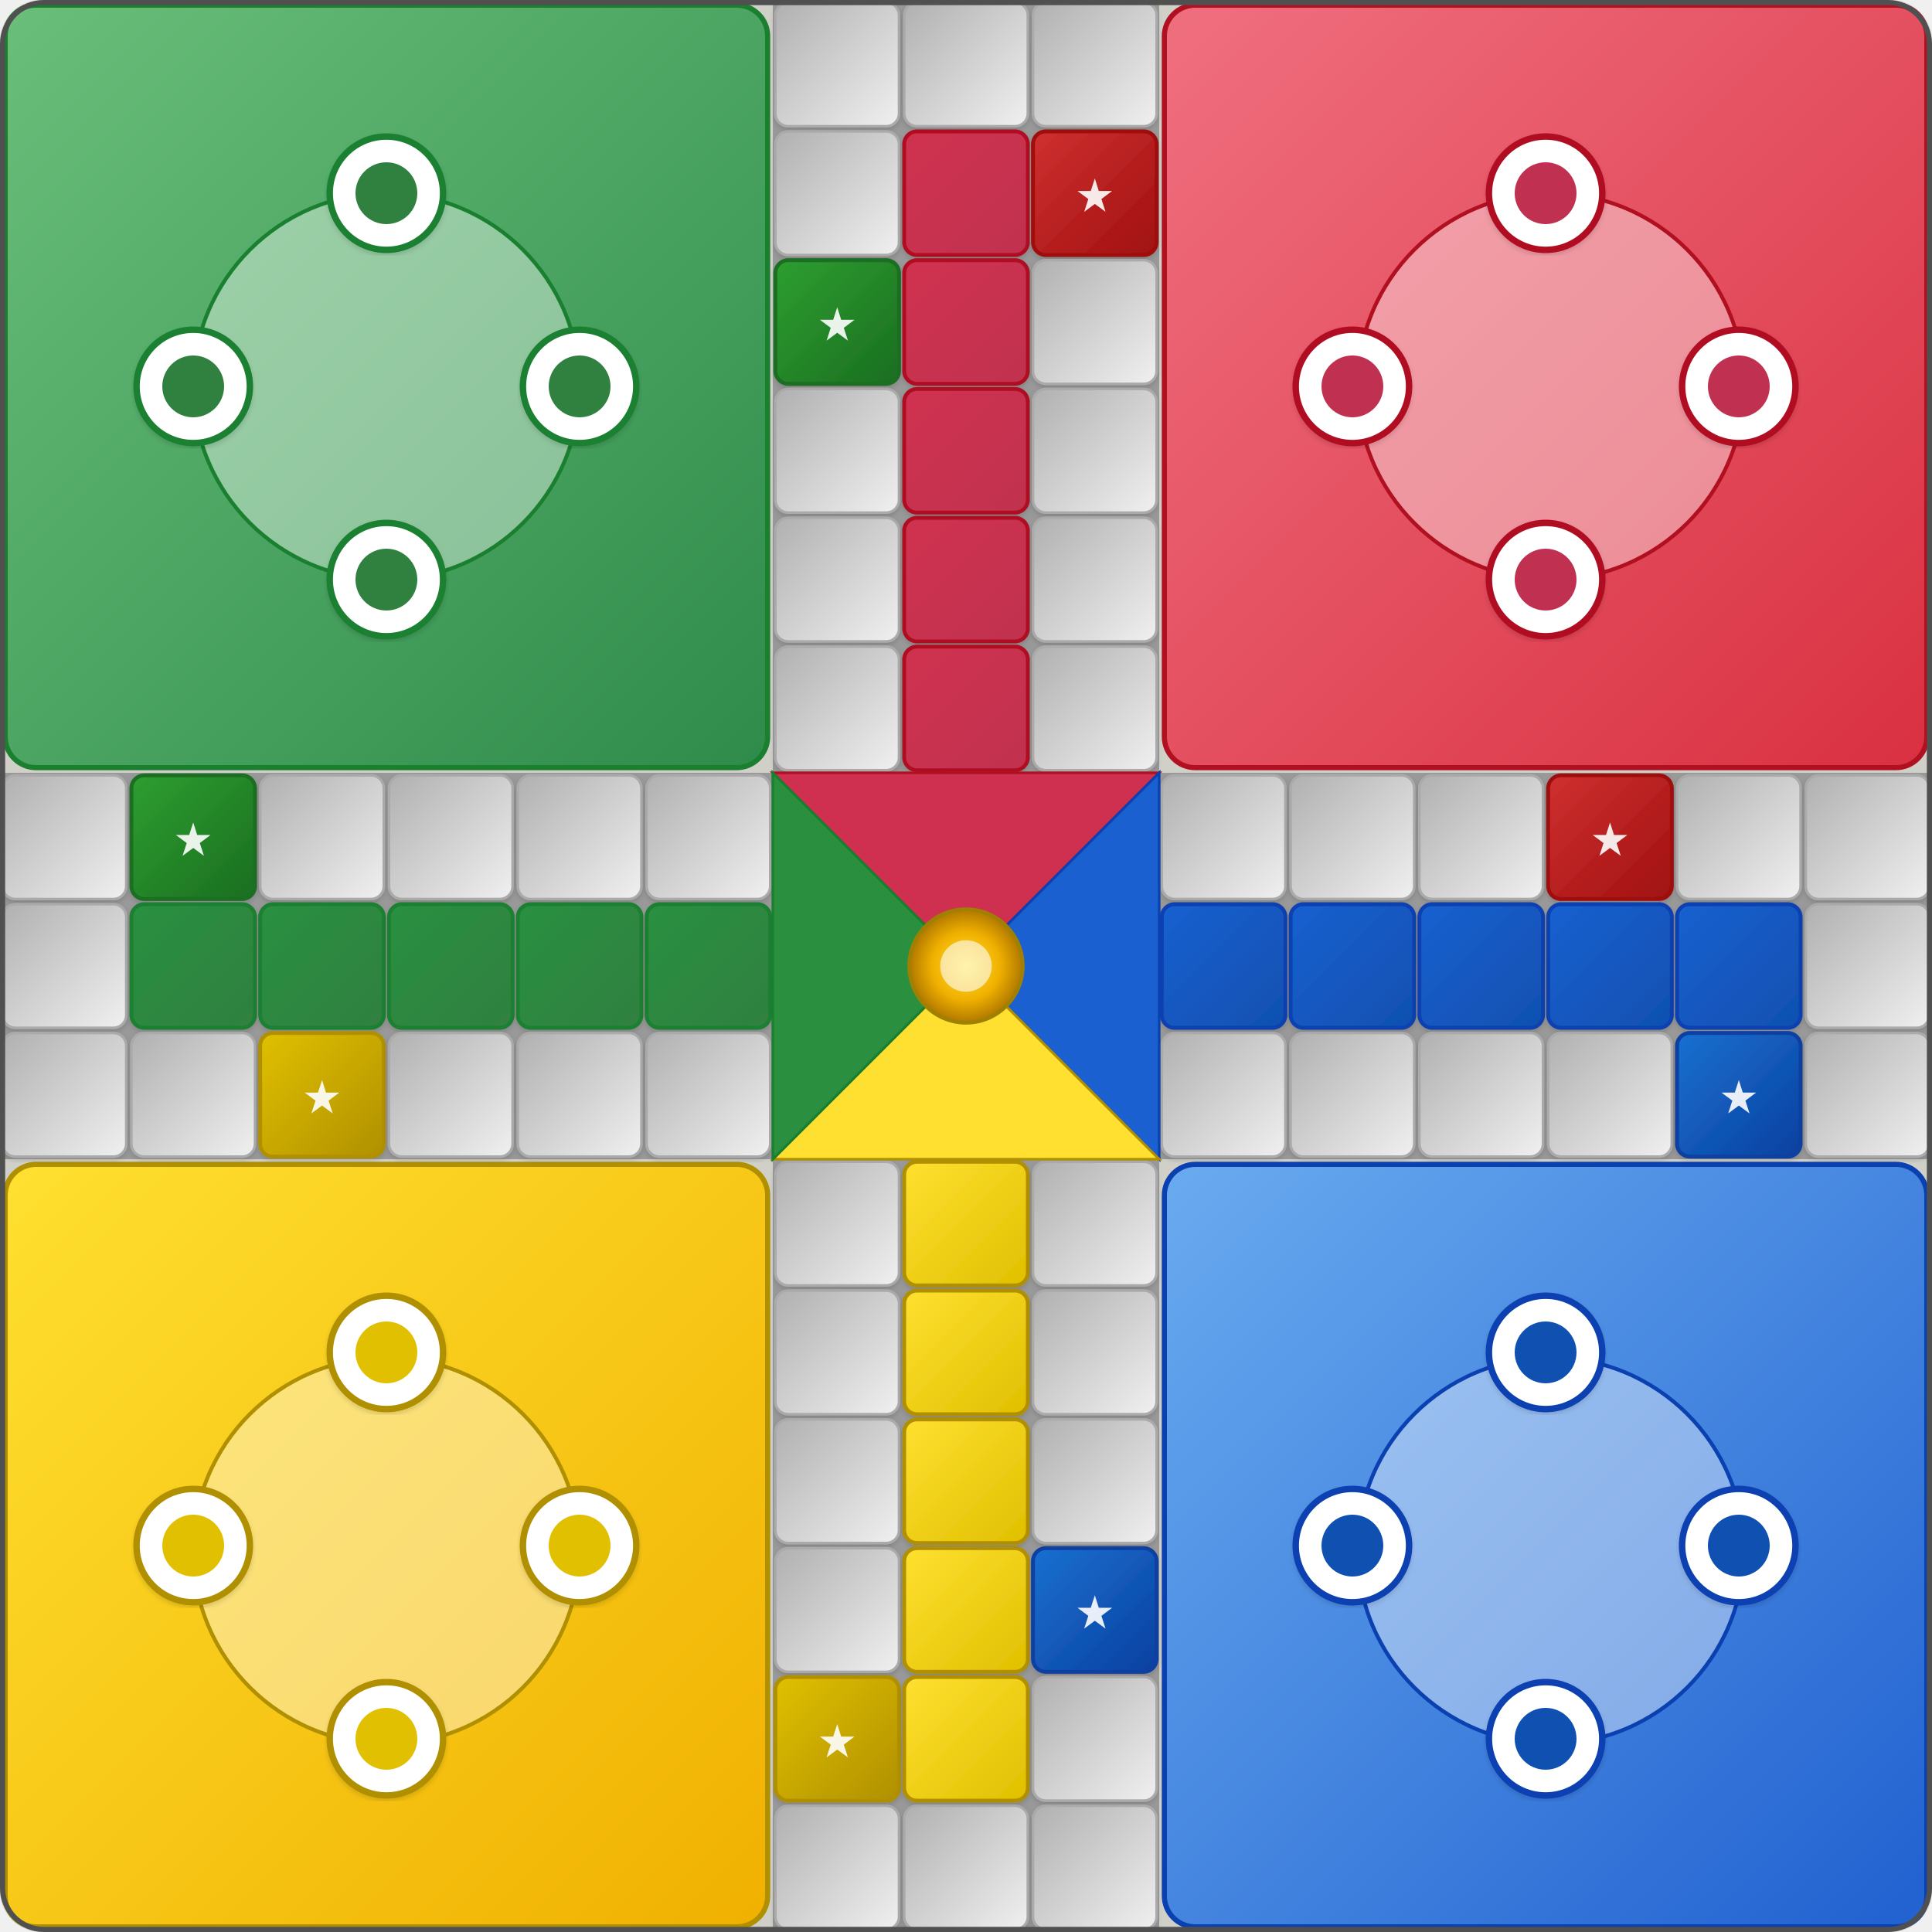
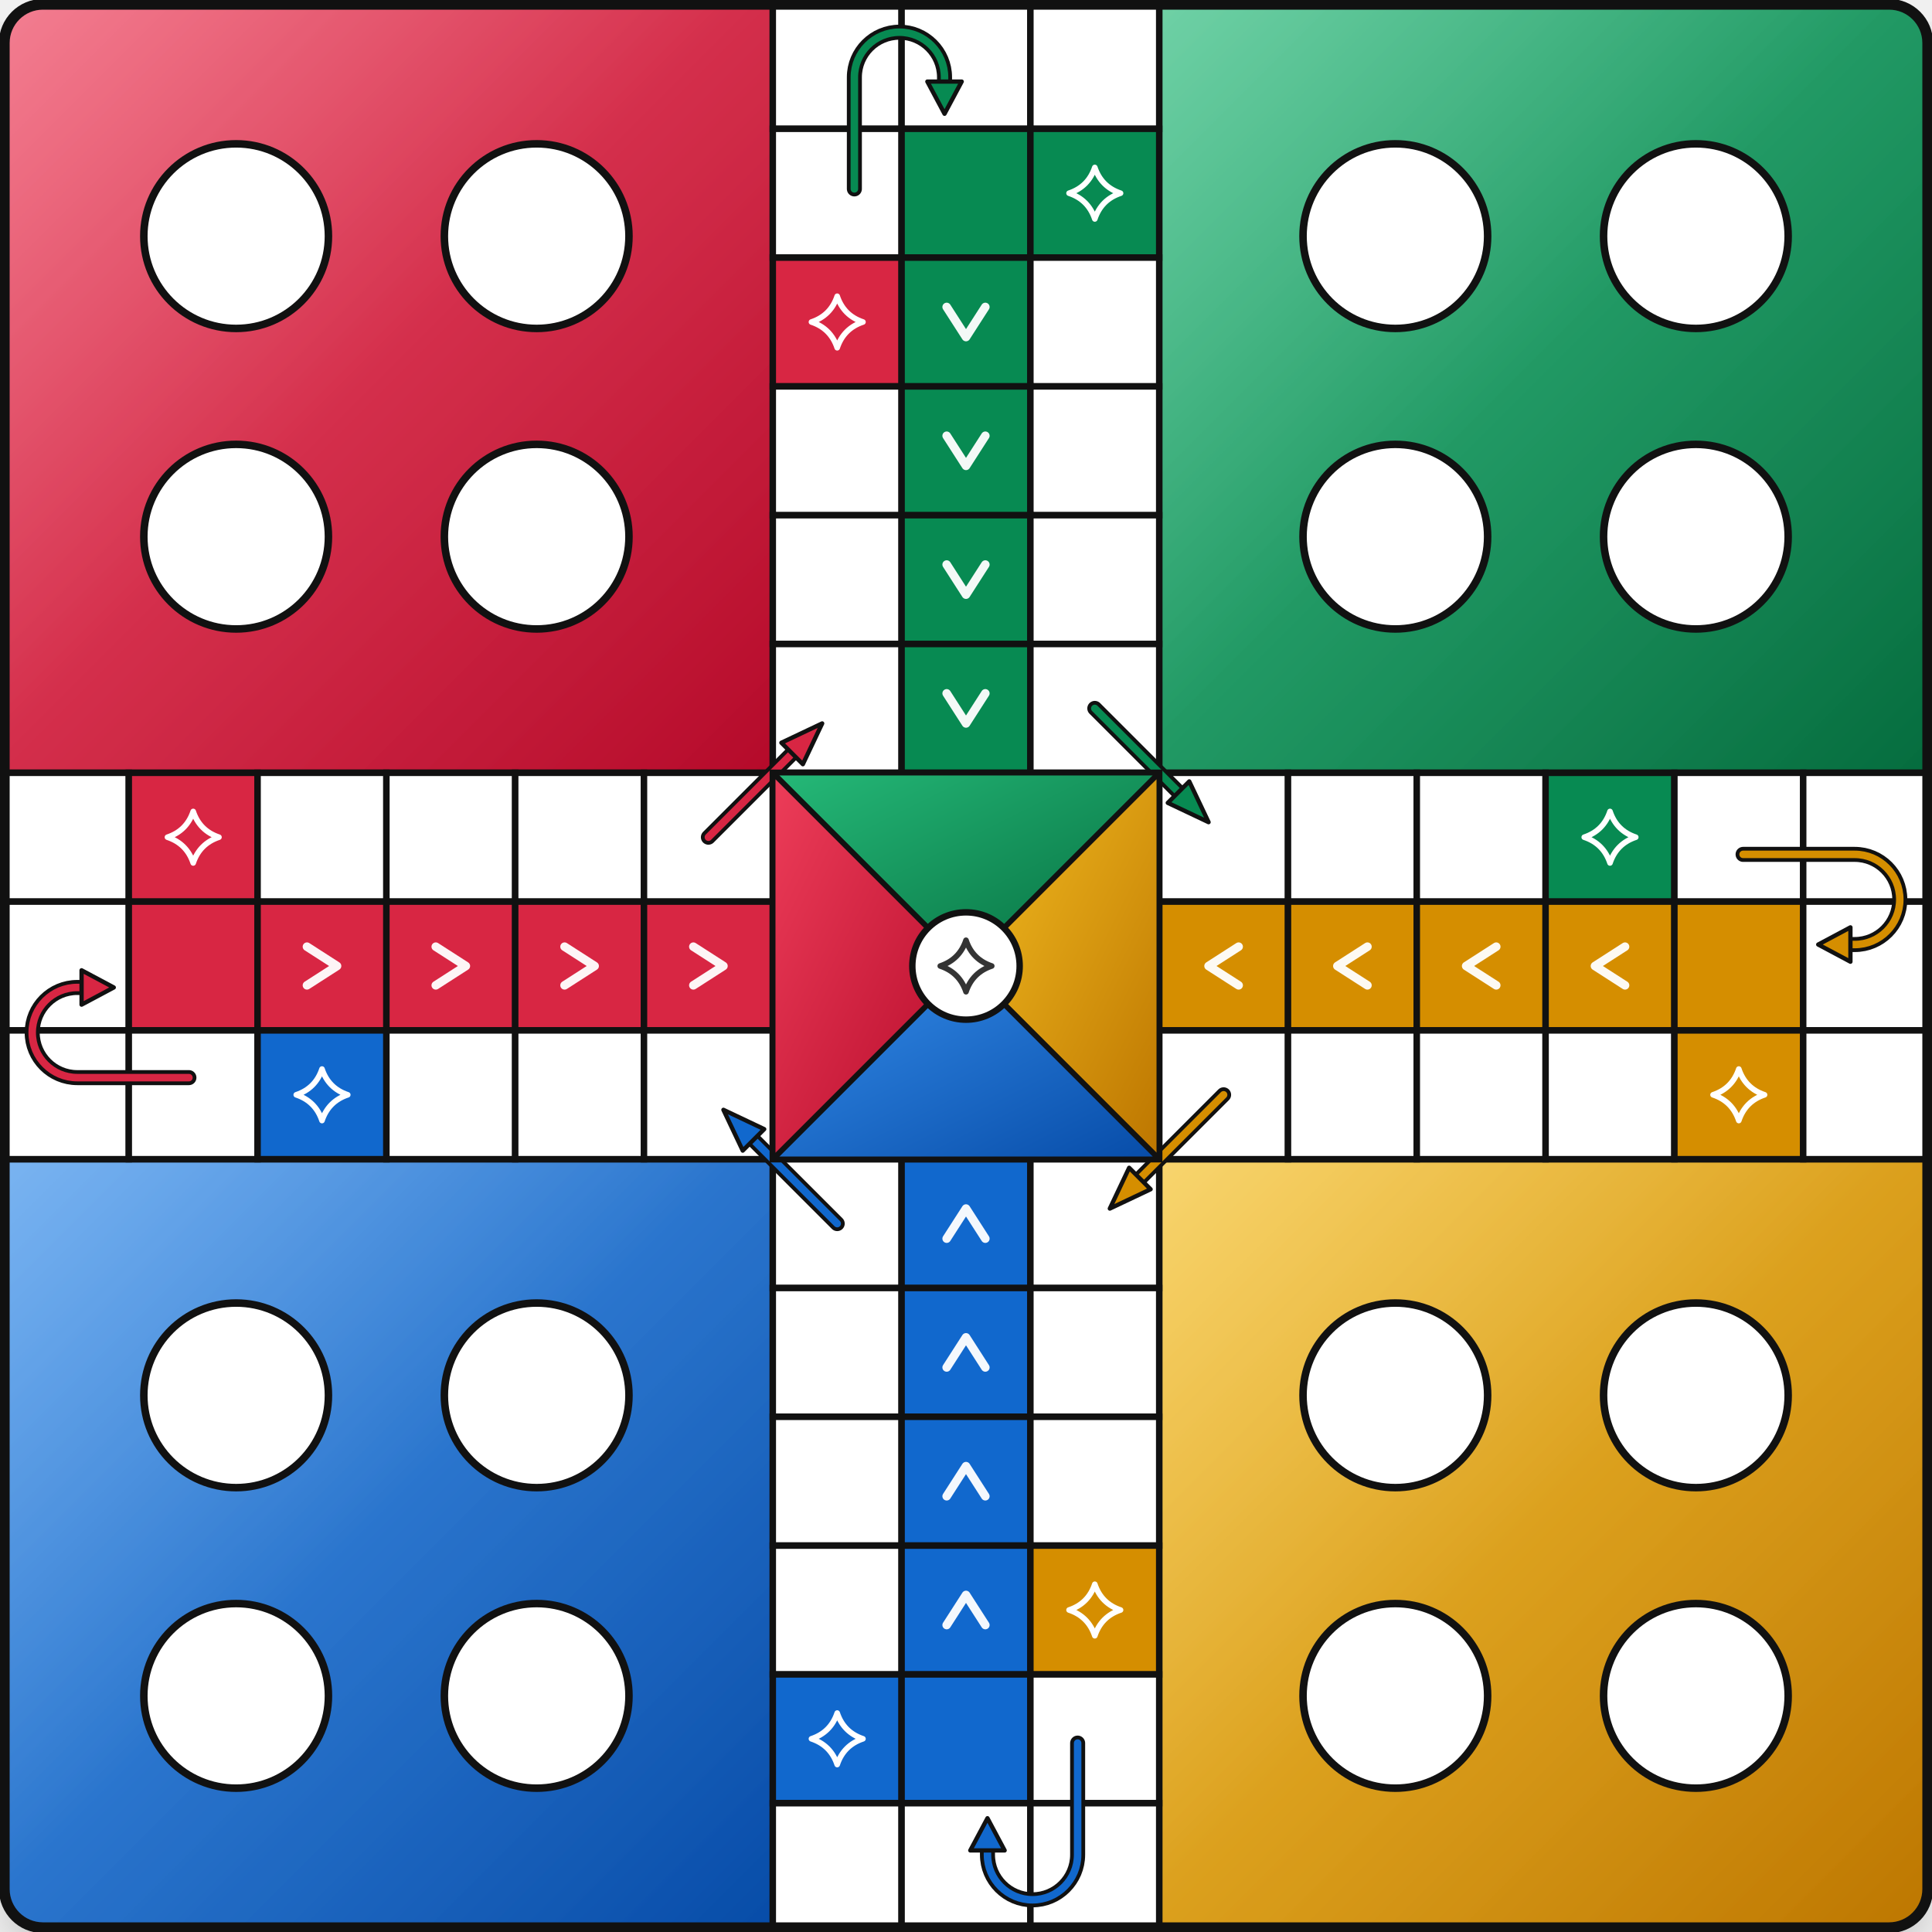
- <svg xmlns="http://www.w3.org/2000/svg" width="750" height="750" viewBox="0 0 750 750" fill="none">
+ <svg xmlns="http://www.w3.org/2000/svg" width="900" height="900" viewBox="0 0 900 900" role="img" aria-labelledby="title desc">
  <defs>
-     <linearGradient id="gHome" x1="0" y1="0" x2="300" y2="300" gradientUnits="userSpaceOnUse">
-       <stop offset="0%" stop-color="#6abf7a" />
-       <stop offset="100%" stop-color="#2e8b4a" />
-     </linearGradient>
-     <linearGradient id="rHome" x1="450" y1="0" x2="750" y2="300" gradientUnits="userSpaceOnUse">
-       <stop offset="0%" stop-color="#f07080" />
-       <stop offset="100%" stop-color="#d93040" />
-     </linearGradient>
-     <linearGradient id="yHome" x1="0" y1="450" x2="300" y2="750" gradientUnits="userSpaceOnUse">
-       <stop offset="0%" stop-color="#ffe030" />
-       <stop offset="100%" stop-color="#f0b000" />
-     </linearGradient>
-     <linearGradient id="bHome" x1="450" y1="450" x2="750" y2="750" gradientUnits="userSpaceOnUse">
-       <stop offset="0%" stop-color="#6aabf0" />
-       <stop offset="100%" stop-color="#2060d0" />
-     </linearGradient>
-     <linearGradient id="wCell" x1="0" y1="0" x2="1" y2="1" gradientUnits="objectBoundingBox">
-       <stop offset="0%" stop-color="#b0b0b0" />
-       <stop offset="100%" stop-color="#f0f0f0" />
-     </linearGradient>
-     <linearGradient id="gSafe" x1="0" y1="0" x2="1" y2="1" gradientUnits="objectBoundingBox">
-       <stop offset="0%" stop-color="#2e9e30" />
-       <stop offset="100%" stop-color="#1a6e20" />
-     </linearGradient>
-     <linearGradient id="rSafe" x1="0" y1="0" x2="1" y2="1" gradientUnits="objectBoundingBox">
-       <stop offset="0%" stop-color="#d03030" />
-       <stop offset="100%" stop-color="#a01010" />
-     </linearGradient>
-     <linearGradient id="bSafe" x1="0" y1="0" x2="1" y2="1" gradientUnits="objectBoundingBox">
-       <stop offset="0%" stop-color="#1a70d0" />
-       <stop offset="100%" stop-color="#0a40a0" />
-     </linearGradient>
-     <linearGradient id="ySafe" x1="0" y1="0" x2="1" y2="1" gradientUnits="objectBoundingBox">
-       <stop offset="0%" stop-color="#e0c000" />
-       <stop offset="100%" stop-color="#b09000" />
-     </linearGradient>
-     <linearGradient id="gPath" x1="0" y1="0" x2="1" y2="1" gradientUnits="objectBoundingBox">
-       <stop offset="0%" stop-color="#2a9040" />
-       <stop offset="100%" stop-color="#308040" />
-     </linearGradient>
-     <linearGradient id="rPath" x1="0" y1="0" x2="1" y2="1" gradientUnits="objectBoundingBox">
-       <stop offset="0%" stop-color="#d03050" />
-       <stop offset="100%" stop-color="#c03050" />
-     </linearGradient>
-     <linearGradient id="bPath" x1="0" y1="0" x2="1" y2="1" gradientUnits="objectBoundingBox">
-       <stop offset="0%" stop-color="#1a60d0" />
-       <stop offset="100%" stop-color="#1050b0" />
-     </linearGradient>
-     <linearGradient id="yPath" x1="0" y1="0" x2="1" y2="1" gradientUnits="objectBoundingBox">
-       <stop offset="0%" stop-color="#ffe030" />
-       <stop offset="100%" stop-color="#e0c000" />
-     </linearGradient>
-     <radialGradient id="cCenter" cx="50%" cy="50%" r="50%">
-       <stop offset="0%" stop-color="#ffe030" />
-       <stop offset="60%" stop-color="#f0b000" />
-       <stop offset="100%" stop-color="#b07800" />
-     </radialGradient>
-     <filter id="sh" x="-5%" y="-5%" width="110%" height="110%">
-       <feDropShadow dx="0" dy="1" stdDeviation="1" flood-color="#00000022" />
-     </filter>
-     <filter id="inset" x="-5%" y="-5%" width="110%" height="110%">
-       <feDropShadow dx="0" dy="1" stdDeviation="2" flood-color="#00000033" result="shadow" />
+     <linearGradient id="gRed" x1="0%" y1="0%" x2="100%" y2="100%">
+       <stop offset="0" stop-color="#ED3D59" />
+       <stop offset="1" stop-color="#B50A2A" />
+     </linearGradient>
+     <linearGradient id="gGreen" x1="0%" y1="0%" x2="100%" y2="100%">
+       <stop offset="0" stop-color="#25B978" />
+       <stop offset="1" stop-color="#056C3E" />
+     </linearGradient>
+     <linearGradient id="gBlue" x1="0%" y1="0%" x2="100%" y2="100%">
+       <stop offset="0" stop-color="#358DEA" />
+       <stop offset="1" stop-color="#074CA8" />
+     </linearGradient>
+     <linearGradient id="gYellow" x1="0%" y1="0%" x2="100%" y2="100%">
+       <stop offset="0" stop-color="#F4BE22" />
+       <stop offset="1" stop-color="#BD7600" />
+     </linearGradient>
+     <linearGradient id="sheen" x1="0" y1="0" x2="1" y2="1">
+       <stop offset="0" stop-color="#ffffff" stop-opacity=".34" />
+       <stop offset=".48" stop-color="#ffffff" stop-opacity=".05" />
+       <stop offset="1" stop-color="#ffffff" stop-opacity="0" />
+     </linearGradient>
+     <clipPath id="boardClip">
+       <rect x="0" y="0" width="900" height="900" rx="20" />
+     </clipPath>
+     <filter id="boardShadow" x="-12%" y="-12%" width="124%" height="124%">
+       <feDropShadow dx="0" dy="10" stdDeviation="14" flood-color="#000000" flood-opacity=".22" />
    </filter>
  </defs>
-   <rect x="0" y="0" width="750" height="750" rx="16" fill="#d0d0c8" />
-   <rect x="2" y="2" width="296" height="296" rx="12" fill="url(#gHome)" />
-   <rect x="2" y="2" width="296" height="296" rx="12" fill="none" stroke="#1a8030" stroke-width="2" />
-   <rect x="75" y="75" width="150" height="150" rx="75" fill="rgba(255,255,255,0.4)" stroke="#1a8030" stroke-width="1.5" />
-   <rect x="452" y="2" width="296" height="296" rx="12" fill="url(#rHome)" />
-   <rect x="452" y="2" width="296" height="296" rx="12" fill="none" stroke="#b01020" stroke-width="2" />
-   <rect x="527" y="75" width="150" height="150" rx="75" fill="rgba(255,255,255,0.4)" stroke="#b01020" stroke-width="1.5" />
-   <rect x="2" y="452" width="296" height="296" rx="12" fill="url(#yHome)" />
-   <rect x="2" y="452" width="296" height="296" rx="12" fill="none" stroke="#b09000" stroke-width="2" />
-   <rect x="75" y="527" width="150" height="150" rx="75" fill="rgba(255,255,255,0.4)" stroke="#b09000" stroke-width="1.5" />
-   <rect x="452" y="452" width="296" height="296" rx="12" fill="url(#bHome)" />
-   <rect x="452" y="452" width="296" height="296" rx="12" fill="none" stroke="#0a40b0" stroke-width="2" />
-   <rect x="527" y="527" width="150" height="150" rx="75" fill="rgba(255,255,255,0.4)" stroke="#0a40b0" stroke-width="1.5" />
-   <rect x="300" y="0" width="150" height="750" fill="#999999" rx="0" />
-   <rect x="0" y="300" width="750" height="150" fill="#999999" rx="0" />
-   <rect x="300" y="300" width="150" height="150" fill="#888888" />
-   <rect x="301" y="1" width="48" height="48" rx="5" fill="url(#wCell)" stroke="#aaaaaa" stroke-width="1" filter="url(#sh)" />
-   <rect x="301" y="51" width="48" height="48" rx="5" fill="url(#wCell)" stroke="#aaaaaa" stroke-width="1" filter="url(#sh)" />
-   <rect x="301" y="101" width="48" height="48" rx="5" fill="url(#gSafe)" stroke="#1a6e20" stroke-width="1.5" filter="url(#sh)" />
-   <rect x="301" y="151" width="48" height="48" rx="5" fill="url(#wCell)" stroke="#aaaaaa" stroke-width="1" filter="url(#sh)" />
-   <rect x="301" y="201" width="48" height="48" rx="5" fill="url(#wCell)" stroke="#aaaaaa" stroke-width="1" filter="url(#sh)" />
-   <rect x="301" y="251" width="48" height="48" rx="5" fill="url(#wCell)" stroke="#aaaaaa" stroke-width="1" filter="url(#sh)" />
-   <rect x="301" y="451" width="48" height="48" rx="5" fill="url(#wCell)" stroke="#aaaaaa" stroke-width="1" filter="url(#sh)" />
-   <rect x="301" y="501" width="48" height="48" rx="5" fill="url(#wCell)" stroke="#aaaaaa" stroke-width="1" filter="url(#sh)" />
-   <rect x="301" y="551" width="48" height="48" rx="5" fill="url(#wCell)" stroke="#aaaaaa" stroke-width="1" filter="url(#sh)" />
-   <rect x="301" y="601" width="48" height="48" rx="5" fill="url(#wCell)" stroke="#aaaaaa" stroke-width="1" filter="url(#sh)" />
-   <rect x="301" y="651" width="48" height="48" rx="5" fill="url(#ySafe)" stroke="#b09000" stroke-width="1.5" filter="url(#sh)" />
-   <rect x="301" y="701" width="48" height="48" rx="5" fill="url(#wCell)" stroke="#aaaaaa" stroke-width="1" filter="url(#sh)" />
-   <rect x="351" y="1" width="48" height="48" rx="5" fill="url(#wCell)" stroke="#aaaaaa" stroke-width="1" filter="url(#sh)" />
-   <rect x="351" y="51" width="48" height="48" rx="5" fill="url(#rPath)" stroke="#b01020" stroke-width="1.5" filter="url(#sh)" />
-   <rect x="351" y="101" width="48" height="48" rx="5" fill="url(#rPath)" stroke="#b01020" stroke-width="1.5" filter="url(#sh)" />
-   <rect x="351" y="151" width="48" height="48" rx="5" fill="url(#rPath)" stroke="#b01020" stroke-width="1.5" filter="url(#sh)" />
-   <rect x="351" y="201" width="48" height="48" rx="5" fill="url(#rPath)" stroke="#b01020" stroke-width="1.5" filter="url(#sh)" />
-   <rect x="351" y="251" width="48" height="48" rx="5" fill="url(#rPath)" stroke="#b01020" stroke-width="1.5" filter="url(#sh)" />
-   <rect x="351" y="301" width="48" height="48" rx="5" fill="url(#rPath)" stroke="#b01020" stroke-width="1.5" filter="url(#sh)" />
-   <rect x="351" y="401" width="48" height="48" rx="5" fill="url(#yPath)" stroke="#b09000" stroke-width="1.5" filter="url(#sh)" />
-   <rect x="351" y="451" width="48" height="48" rx="5" fill="url(#yPath)" stroke="#b09000" stroke-width="1.5" filter="url(#sh)" />
-   <rect x="351" y="501" width="48" height="48" rx="5" fill="url(#yPath)" stroke="#b09000" stroke-width="1.5" filter="url(#sh)" />
-   <rect x="351" y="551" width="48" height="48" rx="5" fill="url(#yPath)" stroke="#b09000" stroke-width="1.5" filter="url(#sh)" />
-   <rect x="351" y="601" width="48" height="48" rx="5" fill="url(#yPath)" stroke="#b09000" stroke-width="1.5" filter="url(#sh)" />
-   <rect x="351" y="651" width="48" height="48" rx="5" fill="url(#yPath)" stroke="#b09000" stroke-width="1.5" filter="url(#sh)" />
-   <rect x="351" y="701" width="48" height="48" rx="5" fill="url(#wCell)" stroke="#aaaaaa" stroke-width="1" filter="url(#sh)" />
-   <rect x="401" y="1" width="48" height="48" rx="5" fill="url(#wCell)" stroke="#aaaaaa" stroke-width="1" filter="url(#sh)" />
-   <rect x="401" y="51" width="48" height="48" rx="5" fill="url(#rSafe)" stroke="#a01010" stroke-width="1.5" filter="url(#sh)" />
-   <rect x="401" y="101" width="48" height="48" rx="5" fill="url(#wCell)" stroke="#aaaaaa" stroke-width="1" filter="url(#sh)" />
-   <rect x="401" y="151" width="48" height="48" rx="5" fill="url(#wCell)" stroke="#aaaaaa" stroke-width="1" filter="url(#sh)" />
-   <rect x="401" y="201" width="48" height="48" rx="5" fill="url(#wCell)" stroke="#aaaaaa" stroke-width="1" filter="url(#sh)" />
-   <rect x="401" y="251" width="48" height="48" rx="5" fill="url(#wCell)" stroke="#aaaaaa" stroke-width="1" filter="url(#sh)" />
-   <rect x="401" y="451" width="48" height="48" rx="5" fill="url(#wCell)" stroke="#aaaaaa" stroke-width="1" filter="url(#sh)" />
-   <rect x="401" y="501" width="48" height="48" rx="5" fill="url(#wCell)" stroke="#aaaaaa" stroke-width="1" filter="url(#sh)" />
-   <rect x="401" y="551" width="48" height="48" rx="5" fill="url(#wCell)" stroke="#aaaaaa" stroke-width="1" filter="url(#sh)" />
-   <rect x="401" y="601" width="48" height="48" rx="5" fill="url(#bSafe)" stroke="#0a40a0" stroke-width="1.5" filter="url(#sh)" />
-   <rect x="401" y="651" width="48" height="48" rx="5" fill="url(#wCell)" stroke="#aaaaaa" stroke-width="1" filter="url(#sh)" />
-   <rect x="401" y="701" width="48" height="48" rx="5" fill="url(#wCell)" stroke="#aaaaaa" stroke-width="1" filter="url(#sh)" />
-   <rect x="1" y="301" width="48" height="48" rx="5" fill="url(#wCell)" stroke="#aaaaaa" stroke-width="1" filter="url(#sh)" />
-   <rect x="51" y="301" width="48" height="48" rx="5" fill="url(#gSafe)" stroke="#1a6e20" stroke-width="1.5" filter="url(#sh)" />
-   <rect x="101" y="301" width="48" height="48" rx="5" fill="url(#wCell)" stroke="#aaaaaa" stroke-width="1" filter="url(#sh)" />
-   <rect x="151" y="301" width="48" height="48" rx="5" fill="url(#wCell)" stroke="#aaaaaa" stroke-width="1" filter="url(#sh)" />
-   <rect x="201" y="301" width="48" height="48" rx="5" fill="url(#wCell)" stroke="#aaaaaa" stroke-width="1" filter="url(#sh)" />
-   <rect x="251" y="301" width="48" height="48" rx="5" fill="url(#wCell)" stroke="#aaaaaa" stroke-width="1" filter="url(#sh)" />
-   <rect x="451" y="301" width="48" height="48" rx="5" fill="url(#wCell)" stroke="#aaaaaa" stroke-width="1" filter="url(#sh)" />
-   <rect x="501" y="301" width="48" height="48" rx="5" fill="url(#wCell)" stroke="#aaaaaa" stroke-width="1" filter="url(#sh)" />
-   <rect x="551" y="301" width="48" height="48" rx="5" fill="url(#wCell)" stroke="#aaaaaa" stroke-width="1" filter="url(#sh)" />
-   <rect x="601" y="301" width="48" height="48" rx="5" fill="url(#rSafe)" stroke="#a01010" stroke-width="1.5" filter="url(#sh)" />
-   <rect x="651" y="301" width="48" height="48" rx="5" fill="url(#wCell)" stroke="#aaaaaa" stroke-width="1" filter="url(#sh)" />
-   <rect x="701" y="301" width="48" height="48" rx="5" fill="url(#wCell)" stroke="#aaaaaa" stroke-width="1" filter="url(#sh)" />
-   <rect x="1" y="351" width="48" height="48" rx="5" fill="url(#wCell)" stroke="#aaaaaa" stroke-width="1" filter="url(#sh)" />
-   <rect x="51" y="351" width="48" height="48" rx="5" fill="url(#gPath)" stroke="#1a8030" stroke-width="1.5" filter="url(#sh)" />
-   <rect x="101" y="351" width="48" height="48" rx="5" fill="url(#gPath)" stroke="#1a8030" stroke-width="1.5" filter="url(#sh)" />
-   <rect x="151" y="351" width="48" height="48" rx="5" fill="url(#gPath)" stroke="#1a8030" stroke-width="1.5" filter="url(#sh)" />
-   <rect x="201" y="351" width="48" height="48" rx="5" fill="url(#gPath)" stroke="#1a8030" stroke-width="1.5" filter="url(#sh)" />
-   <rect x="251" y="351" width="48" height="48" rx="5" fill="url(#gPath)" stroke="#1a8030" stroke-width="1.5" filter="url(#sh)" />
-   <rect x="301" y="351" width="48" height="48" rx="5" fill="url(#gPath)" stroke="#1a8030" stroke-width="1.5" filter="url(#sh)" />
-   <rect x="401" y="351" width="48" height="48" rx="5" fill="url(#bPath)" stroke="#0a40b0" stroke-width="1.5" filter="url(#sh)" />
-   <rect x="451" y="351" width="48" height="48" rx="5" fill="url(#bPath)" stroke="#0a40b0" stroke-width="1.5" filter="url(#sh)" />
-   <rect x="501" y="351" width="48" height="48" rx="5" fill="url(#bPath)" stroke="#0a40b0" stroke-width="1.5" filter="url(#sh)" />
-   <rect x="551" y="351" width="48" height="48" rx="5" fill="url(#bPath)" stroke="#0a40b0" stroke-width="1.5" filter="url(#sh)" />
-   <rect x="601" y="351" width="48" height="48" rx="5" fill="url(#bPath)" stroke="#0a40b0" stroke-width="1.5" filter="url(#sh)" />
-   <rect x="651" y="351" width="48" height="48" rx="5" fill="url(#bPath)" stroke="#0a40b0" stroke-width="1.5" filter="url(#sh)" />
-   <rect x="701" y="351" width="48" height="48" rx="5" fill="url(#wCell)" stroke="#aaaaaa" stroke-width="1" filter="url(#sh)" />
-   <rect x="1" y="401" width="48" height="48" rx="5" fill="url(#wCell)" stroke="#aaaaaa" stroke-width="1" filter="url(#sh)" />
-   <rect x="51" y="401" width="48" height="48" rx="5" fill="url(#wCell)" stroke="#aaaaaa" stroke-width="1" filter="url(#sh)" />
-   <rect x="101" y="401" width="48" height="48" rx="5" fill="url(#ySafe)" stroke="#b09000" stroke-width="1.5" filter="url(#sh)" />
-   <rect x="151" y="401" width="48" height="48" rx="5" fill="url(#wCell)" stroke="#aaaaaa" stroke-width="1" filter="url(#sh)" />
-   <rect x="201" y="401" width="48" height="48" rx="5" fill="url(#wCell)" stroke="#aaaaaa" stroke-width="1" filter="url(#sh)" />
-   <rect x="251" y="401" width="48" height="48" rx="5" fill="url(#wCell)" stroke="#aaaaaa" stroke-width="1" filter="url(#sh)" />
-   <rect x="451" y="401" width="48" height="48" rx="5" fill="url(#wCell)" stroke="#aaaaaa" stroke-width="1" filter="url(#sh)" />
-   <rect x="501" y="401" width="48" height="48" rx="5" fill="url(#wCell)" stroke="#aaaaaa" stroke-width="1" filter="url(#sh)" />
-   <rect x="551" y="401" width="48" height="48" rx="5" fill="url(#wCell)" stroke="#aaaaaa" stroke-width="1" filter="url(#sh)" />
-   <rect x="601" y="401" width="48" height="48" rx="5" fill="url(#wCell)" stroke="#aaaaaa" stroke-width="1" filter="url(#sh)" />
-   <rect x="651" y="401" width="48" height="48" rx="5" fill="url(#bSafe)" stroke="#0a40a0" stroke-width="1.5" filter="url(#sh)" />
-   <rect x="701" y="401" width="48" height="48" rx="5" fill="url(#wCell)" stroke="#aaaaaa" stroke-width="1" filter="url(#sh)" />
-   <rect x="300" y="300" width="150" height="150" fill="#d0d0c8" />
-   <path d="M300,300 L375,375 L450,300 Z" fill="#d03050" stroke="#b01020" stroke-width="1" />
-   <path d="M450,300 L375,375 L450,450 Z" fill="#1a60d0" stroke="#0a40b0" stroke-width="1" />
-   <path d="M300,450 L375,375 L450,450 Z" fill="#ffe030" stroke="#b09000" stroke-width="1" />
-   <path d="M300,300 L375,375 L300,450 Z" fill="#2a9040" stroke="#1a8030" stroke-width="1" />
-   <circle cx="375" cy="375" r="22" fill="url(#cCenter)" stroke="#a08000" stroke-width="1.5" />
-   <circle cx="375" cy="375" r="10" fill="white" opacity="0.6" />
-   <circle cx="75" cy="150" r="22" fill="white" stroke="#1a8030" stroke-width="2.5" filter="url(#sh)" />
-   <circle cx="150" cy="75" r="22" fill="white" stroke="#1a8030" stroke-width="2.5" filter="url(#sh)" />
-   <circle cx="225" cy="150" r="22" fill="white" stroke="#1a8030" stroke-width="2.5" filter="url(#sh)" />
-   <circle cx="150" cy="225" r="22" fill="white" stroke="#1a8030" stroke-width="2.5" filter="url(#sh)" />
-   <circle cx="75" cy="150" r="12" fill="#308040" />
-   <circle cx="150" cy="75" r="12" fill="#308040" />
-   <circle cx="225" cy="150" r="12" fill="#308040" />
-   <circle cx="150" cy="225" r="12" fill="#308040" />
-   <circle cx="525" cy="150" r="22" fill="white" stroke="#b01020" stroke-width="2.5" filter="url(#sh)" />
-   <circle cx="600" cy="75" r="22" fill="white" stroke="#b01020" stroke-width="2.5" filter="url(#sh)" />
-   <circle cx="675" cy="150" r="22" fill="white" stroke="#b01020" stroke-width="2.5" filter="url(#sh)" />
-   <circle cx="600" cy="225" r="22" fill="white" stroke="#b01020" stroke-width="2.5" filter="url(#sh)" />
-   <circle cx="525" cy="150" r="12" fill="#c03050" />
-   <circle cx="600" cy="75" r="12" fill="#c03050" />
-   <circle cx="675" cy="150" r="12" fill="#c03050" />
-   <circle cx="600" cy="225" r="12" fill="#c03050" />
-   <circle cx="525" cy="600" r="22" fill="white" stroke="#0a40b0" stroke-width="2.5" filter="url(#sh)" />
-   <circle cx="600" cy="525" r="22" fill="white" stroke="#0a40b0" stroke-width="2.5" filter="url(#sh)" />
-   <circle cx="675" cy="600" r="22" fill="white" stroke="#0a40b0" stroke-width="2.5" filter="url(#sh)" />
-   <circle cx="600" cy="675" r="22" fill="white" stroke="#0a40b0" stroke-width="2.5" filter="url(#sh)" />
-   <circle cx="525" cy="600" r="12" fill="#1050b0" />
-   <circle cx="600" cy="525" r="12" fill="#1050b0" />
-   <circle cx="675" cy="600" r="12" fill="#1050b0" />
-   <circle cx="600" cy="675" r="12" fill="#1050b0" />
-   <circle cx="75" cy="600" r="22" fill="white" stroke="#b09000" stroke-width="2.5" filter="url(#sh)" />
-   <circle cx="150" cy="525" r="22" fill="white" stroke="#b09000" stroke-width="2.5" filter="url(#sh)" />
-   <circle cx="225" cy="600" r="22" fill="white" stroke="#b09000" stroke-width="2.5" filter="url(#sh)" />
-   <circle cx="150" cy="675" r="22" fill="white" stroke="#b09000" stroke-width="2.5" filter="url(#sh)" />
-   <circle cx="75" cy="600" r="12" fill="#e0c000" />
-   <circle cx="150" cy="525" r="12" fill="#e0c000" />
-   <circle cx="225" cy="600" r="12" fill="#e0c000" />
-   <circle cx="150" cy="675" r="12" fill="#e0c000" />
-   <text x="325" y="132" text-anchor="middle" font-size="18" fill="white" opacity="0.9">★</text>
-   <text x="425" y="82" text-anchor="middle" font-size="18" fill="white" opacity="0.9">★</text>
-   <text x="425" y="632" text-anchor="middle" font-size="18" fill="white" opacity="0.9">★</text>
-   <text x="325" y="682" text-anchor="middle" font-size="18" fill="white" opacity="0.9">★</text>
-   <text x="75" y="332" text-anchor="middle" font-size="18" fill="white" opacity="0.9">★</text>
-   <text x="625" y="332" text-anchor="middle" font-size="18" fill="white" opacity="0.9">★</text>
-   <text x="125" y="432" text-anchor="middle" font-size="18" fill="white" opacity="0.9">★</text>
-   <text x="675" y="432" text-anchor="middle" font-size="18" fill="white" opacity="0.9">★</text>
-   <rect x="1" y="1" width="748" height="748" rx="16" fill="none" stroke="#505050" stroke-width="2" />
+   <rect x="0" y="0" width="900" height="900" rx="20" fill="#FFFFFF" filter="url(#boardShadow)" />
+   <g clip-path="url(#boardClip)">
+     <g id="homes">
+       <g id="home-red" data-colour="red">
+         <rect x="0" y="0" width="360" height="360" fill="url(#gRed)" />
+         <rect x="0" y="0" width="360" height="360" fill="url(#sheen)" />
+         <rect x="0" y="0" width="360" height="360" fill="none" stroke="#111111" stroke-width="3" />
+         <circle class="slot" id="slot-red-1" data-colour="red" cx="110" cy="110" r="43" fill="#FFFFFF" stroke="#111111" stroke-width="3.5" />
+         <circle class="slot" id="slot-red-2" data-colour="red" cx="250" cy="110" r="43" fill="#FFFFFF" stroke="#111111" stroke-width="3.5" />
+         <circle class="slot" id="slot-red-3" data-colour="red" cx="110" cy="250" r="43" fill="#FFFFFF" stroke="#111111" stroke-width="3.5" />
+         <circle class="slot" id="slot-red-4" data-colour="red" cx="250" cy="250" r="43" fill="#FFFFFF" stroke="#111111" stroke-width="3.5" />
+       </g>
+       <g id="home-green" data-colour="green">
+         <rect x="540" y="0" width="360" height="360" fill="url(#gGreen)" />
+         <rect x="540" y="0" width="360" height="360" fill="url(#sheen)" />
+         <rect x="540" y="0" width="360" height="360" fill="none" stroke="#111111" stroke-width="3" />
+         <circle class="slot" id="slot-green-1" data-colour="green" cx="650" cy="110" r="43" fill="#FFFFFF" stroke="#111111" stroke-width="3.5" />
+         <circle class="slot" id="slot-green-2" data-colour="green" cx="790" cy="110" r="43" fill="#FFFFFF" stroke="#111111" stroke-width="3.5" />
+         <circle class="slot" id="slot-green-3" data-colour="green" cx="650" cy="250" r="43" fill="#FFFFFF" stroke="#111111" stroke-width="3.5" />
+         <circle class="slot" id="slot-green-4" data-colour="green" cx="790" cy="250" r="43" fill="#FFFFFF" stroke="#111111" stroke-width="3.5" />
+       </g>
+       <g id="home-blue" data-colour="blue">
+         <rect x="0" y="540" width="360" height="360" fill="url(#gBlue)" />
+         <rect x="0" y="540" width="360" height="360" fill="url(#sheen)" />
+         <rect x="0" y="540" width="360" height="360" fill="none" stroke="#111111" stroke-width="3" />
+         <circle class="slot" id="slot-blue-1" data-colour="blue" cx="110" cy="650" r="43" fill="#FFFFFF" stroke="#111111" stroke-width="3.5" />
+         <circle class="slot" id="slot-blue-2" data-colour="blue" cx="250" cy="650" r="43" fill="#FFFFFF" stroke="#111111" stroke-width="3.5" />
+         <circle class="slot" id="slot-blue-3" data-colour="blue" cx="110" cy="790" r="43" fill="#FFFFFF" stroke="#111111" stroke-width="3.5" />
+         <circle class="slot" id="slot-blue-4" data-colour="blue" cx="250" cy="790" r="43" fill="#FFFFFF" stroke="#111111" stroke-width="3.5" />
+       </g>
+       <g id="home-yellow" data-colour="yellow">
+         <rect x="540" y="540" width="360" height="360" fill="url(#gYellow)" />
+         <rect x="540" y="540" width="360" height="360" fill="url(#sheen)" />
+         <rect x="540" y="540" width="360" height="360" fill="none" stroke="#111111" stroke-width="3" />
+         <circle class="slot" id="slot-yellow-1" data-colour="yellow" cx="650" cy="650" r="43" fill="#FFFFFF" stroke="#111111" stroke-width="3.5" />
+         <circle class="slot" id="slot-yellow-2" data-colour="yellow" cx="790" cy="650" r="43" fill="#FFFFFF" stroke="#111111" stroke-width="3.5" />
+         <circle class="slot" id="slot-yellow-3" data-colour="yellow" cx="650" cy="790" r="43" fill="#FFFFFF" stroke="#111111" stroke-width="3.5" />
+         <circle class="slot" id="slot-yellow-4" data-colour="yellow" cx="790" cy="790" r="43" fill="#FFFFFF" stroke="#111111" stroke-width="3.5" />
+       </g>
+     </g>
+     <g id="cells" stroke="#111111" stroke-width="3">
+       <rect class="cell path" id="cell-6-0" data-col="6" data-row="0" data-kind="path" x="360" y="0" width="60" height="60" fill="#FFFFFF" />
+       <rect class="cell path" id="cell-7-0" data-col="7" data-row="0" data-kind="path" x="420" y="0" width="60" height="60" fill="#FFFFFF" />
+       <rect class="cell path" id="cell-8-0" data-col="8" data-row="0" data-kind="path" x="480" y="0" width="60" height="60" fill="#FFFFFF" />
+       <rect class="cell path" id="cell-6-1" data-col="6" data-row="1" data-kind="path" x="360" y="60" width="60" height="60" fill="#FFFFFF" />
+       <rect class="cell lane" id="cell-7-1" data-col="7" data-row="1" data-kind="lane" data-colour="green" x="420" y="60" width="60" height="60" fill="#078A52" />
+       <rect class="cell start" id="cell-8-1" data-col="8" data-row="1" data-kind="start" data-colour="green" x="480" y="60" width="60" height="60" fill="#078A52" />
+       <rect class="cell path safe" id="cell-6-2" data-col="6" data-row="2" data-kind="path" data-colour="red" x="360" y="120" width="60" height="60" fill="#D82643" />
+       <rect class="cell lane" id="cell-7-2" data-col="7" data-row="2" data-kind="lane" data-colour="green" x="420" y="120" width="60" height="60" fill="#078A52" />
+       <rect class="cell path" id="cell-8-2" data-col="8" data-row="2" data-kind="path" x="480" y="120" width="60" height="60" fill="#FFFFFF" />
+       <rect class="cell path" id="cell-6-3" data-col="6" data-row="3" data-kind="path" x="360" y="180" width="60" height="60" fill="#FFFFFF" />
+       <rect class="cell lane" id="cell-7-3" data-col="7" data-row="3" data-kind="lane" data-colour="green" x="420" y="180" width="60" height="60" fill="#078A52" />
+       <rect class="cell path" id="cell-8-3" data-col="8" data-row="3" data-kind="path" x="480" y="180" width="60" height="60" fill="#FFFFFF" />
+       <rect class="cell path" id="cell-6-4" data-col="6" data-row="4" data-kind="path" x="360" y="240" width="60" height="60" fill="#FFFFFF" />
+       <rect class="cell lane" id="cell-7-4" data-col="7" data-row="4" data-kind="lane" data-colour="green" x="420" y="240" width="60" height="60" fill="#078A52" />
+       <rect class="cell path" id="cell-8-4" data-col="8" data-row="4" data-kind="path" x="480" y="240" width="60" height="60" fill="#FFFFFF" />
+       <rect class="cell path" id="cell-6-5" data-col="6" data-row="5" data-kind="path" x="360" y="300" width="60" height="60" fill="#FFFFFF" />
+       <rect class="cell lane" id="cell-7-5" data-col="7" data-row="5" data-kind="lane" data-colour="green" x="420" y="300" width="60" height="60" fill="#078A52" />
+       <rect class="cell path" id="cell-8-5" data-col="8" data-row="5" data-kind="path" x="480" y="300" width="60" height="60" fill="#FFFFFF" />
+       <rect class="cell path" id="cell-0-6" data-col="0" data-row="6" data-kind="path" x="0" y="360" width="60" height="60" fill="#FFFFFF" />
+       <rect class="cell start" id="cell-1-6" data-col="1" data-row="6" data-kind="start" data-colour="red" x="60" y="360" width="60" height="60" fill="#D82643" />
+       <rect class="cell path" id="cell-2-6" data-col="2" data-row="6" data-kind="path" x="120" y="360" width="60" height="60" fill="#FFFFFF" />
+       <rect class="cell path" id="cell-3-6" data-col="3" data-row="6" data-kind="path" x="180" y="360" width="60" height="60" fill="#FFFFFF" />
+       <rect class="cell path" id="cell-4-6" data-col="4" data-row="6" data-kind="path" x="240" y="360" width="60" height="60" fill="#FFFFFF" />
+       <rect class="cell path" id="cell-5-6" data-col="5" data-row="6" data-kind="path" x="300" y="360" width="60" height="60" fill="#FFFFFF" />
+       <rect class="cell path" id="cell-9-6" data-col="9" data-row="6" data-kind="path" x="540" y="360" width="60" height="60" fill="#FFFFFF" />
+       <rect class="cell path" id="cell-10-6" data-col="10" data-row="6" data-kind="path" x="600" y="360" width="60" height="60" fill="#FFFFFF" />
+       <rect class="cell path" id="cell-11-6" data-col="11" data-row="6" data-kind="path" x="660" y="360" width="60" height="60" fill="#FFFFFF" />
+       <rect class="cell path safe" id="cell-12-6" data-col="12" data-row="6" data-kind="path" data-colour="green" x="720" y="360" width="60" height="60" fill="#078A52" />
+       <rect class="cell path" id="cell-13-6" data-col="13" data-row="6" data-kind="path" x="780" y="360" width="60" height="60" fill="#FFFFFF" />
+       <rect class="cell path" id="cell-14-6" data-col="14" data-row="6" data-kind="path" x="840" y="360" width="60" height="60" fill="#FFFFFF" />
+       <rect class="cell path" id="cell-0-7" data-col="0" data-row="7" data-kind="path" x="0" y="420" width="60" height="60" fill="#FFFFFF" />
+       <rect class="cell lane" id="cell-1-7" data-col="1" data-row="7" data-kind="lane" data-colour="red" x="60" y="420" width="60" height="60" fill="#D82643" />
+       <rect class="cell lane" id="cell-2-7" data-col="2" data-row="7" data-kind="lane" data-colour="red" x="120" y="420" width="60" height="60" fill="#D82643" />
+       <rect class="cell lane" id="cell-3-7" data-col="3" data-row="7" data-kind="lane" data-colour="red" x="180" y="420" width="60" height="60" fill="#D82643" />
+       <rect class="cell lane" id="cell-4-7" data-col="4" data-row="7" data-kind="lane" data-colour="red" x="240" y="420" width="60" height="60" fill="#D82643" />
+       <rect class="cell lane" id="cell-5-7" data-col="5" data-row="7" data-kind="lane" data-colour="red" x="300" y="420" width="60" height="60" fill="#D82643" />
+       <rect class="cell lane" id="cell-9-7" data-col="9" data-row="7" data-kind="lane" data-colour="yellow" x="540" y="420" width="60" height="60" fill="#D58E00" />
+       <rect class="cell lane" id="cell-10-7" data-col="10" data-row="7" data-kind="lane" data-colour="yellow" x="600" y="420" width="60" height="60" fill="#D58E00" />
+       <rect class="cell lane" id="cell-11-7" data-col="11" data-row="7" data-kind="lane" data-colour="yellow" x="660" y="420" width="60" height="60" fill="#D58E00" />
+       <rect class="cell lane" id="cell-12-7" data-col="12" data-row="7" data-kind="lane" data-colour="yellow" x="720" y="420" width="60" height="60" fill="#D58E00" />
+       <rect class="cell lane" id="cell-13-7" data-col="13" data-row="7" data-kind="lane" data-colour="yellow" x="780" y="420" width="60" height="60" fill="#D58E00" />
+       <rect class="cell path" id="cell-14-7" data-col="14" data-row="7" data-kind="path" x="840" y="420" width="60" height="60" fill="#FFFFFF" />
+       <rect class="cell path" id="cell-0-8" data-col="0" data-row="8" data-kind="path" x="0" y="480" width="60" height="60" fill="#FFFFFF" />
+       <rect class="cell path" id="cell-1-8" data-col="1" data-row="8" data-kind="path" x="60" y="480" width="60" height="60" fill="#FFFFFF" />
+       <rect class="cell path safe" id="cell-2-8" data-col="2" data-row="8" data-kind="path" data-colour="blue" x="120" y="480" width="60" height="60" fill="#1168CD" />
+       <rect class="cell path" id="cell-3-8" data-col="3" data-row="8" data-kind="path" x="180" y="480" width="60" height="60" fill="#FFFFFF" />
+       <rect class="cell path" id="cell-4-8" data-col="4" data-row="8" data-kind="path" x="240" y="480" width="60" height="60" fill="#FFFFFF" />
+       <rect class="cell path" id="cell-5-8" data-col="5" data-row="8" data-kind="path" x="300" y="480" width="60" height="60" fill="#FFFFFF" />
+       <rect class="cell path" id="cell-9-8" data-col="9" data-row="8" data-kind="path" x="540" y="480" width="60" height="60" fill="#FFFFFF" />
+       <rect class="cell path" id="cell-10-8" data-col="10" data-row="8" data-kind="path" x="600" y="480" width="60" height="60" fill="#FFFFFF" />
+       <rect class="cell path" id="cell-11-8" data-col="11" data-row="8" data-kind="path" x="660" y="480" width="60" height="60" fill="#FFFFFF" />
+       <rect class="cell path" id="cell-12-8" data-col="12" data-row="8" data-kind="path" x="720" y="480" width="60" height="60" fill="#FFFFFF" />
+       <rect class="cell start" id="cell-13-8" data-col="13" data-row="8" data-kind="start" data-colour="yellow" x="780" y="480" width="60" height="60" fill="#D58E00" />
+       <rect class="cell path" id="cell-14-8" data-col="14" data-row="8" data-kind="path" x="840" y="480" width="60" height="60" fill="#FFFFFF" />
+       <rect class="cell path" id="cell-6-9" data-col="6" data-row="9" data-kind="path" x="360" y="540" width="60" height="60" fill="#FFFFFF" />
+       <rect class="cell lane" id="cell-7-9" data-col="7" data-row="9" data-kind="lane" data-colour="blue" x="420" y="540" width="60" height="60" fill="#1168CD" />
+       <rect class="cell path" id="cell-8-9" data-col="8" data-row="9" data-kind="path" x="480" y="540" width="60" height="60" fill="#FFFFFF" />
+       <rect class="cell path" id="cell-6-10" data-col="6" data-row="10" data-kind="path" x="360" y="600" width="60" height="60" fill="#FFFFFF" />
+       <rect class="cell lane" id="cell-7-10" data-col="7" data-row="10" data-kind="lane" data-colour="blue" x="420" y="600" width="60" height="60" fill="#1168CD" />
+       <rect class="cell path" id="cell-8-10" data-col="8" data-row="10" data-kind="path" x="480" y="600" width="60" height="60" fill="#FFFFFF" />
+       <rect class="cell path" id="cell-6-11" data-col="6" data-row="11" data-kind="path" x="360" y="660" width="60" height="60" fill="#FFFFFF" />
+       <rect class="cell lane" id="cell-7-11" data-col="7" data-row="11" data-kind="lane" data-colour="blue" x="420" y="660" width="60" height="60" fill="#1168CD" />
+       <rect class="cell path" id="cell-8-11" data-col="8" data-row="11" data-kind="path" x="480" y="660" width="60" height="60" fill="#FFFFFF" />
+       <rect class="cell path" id="cell-6-12" data-col="6" data-row="12" data-kind="path" x="360" y="720" width="60" height="60" fill="#FFFFFF" />
+       <rect class="cell lane" id="cell-7-12" data-col="7" data-row="12" data-kind="lane" data-colour="blue" x="420" y="720" width="60" height="60" fill="#1168CD" />
+       <rect class="cell path safe" id="cell-8-12" data-col="8" data-row="12" data-kind="path" data-colour="yellow" x="480" y="720" width="60" height="60" fill="#D58E00" />
+       <rect class="cell start" id="cell-6-13" data-col="6" data-row="13" data-kind="start" data-colour="blue" x="360" y="780" width="60" height="60" fill="#1168CD" />
+       <rect class="cell lane" id="cell-7-13" data-col="7" data-row="13" data-kind="lane" data-colour="blue" x="420" y="780" width="60" height="60" fill="#1168CD" />
+       <rect class="cell path" id="cell-8-13" data-col="8" data-row="13" data-kind="path" x="480" y="780" width="60" height="60" fill="#FFFFFF" />
+       <rect class="cell path" id="cell-6-14" data-col="6" data-row="14" data-kind="path" x="360" y="840" width="60" height="60" fill="#FFFFFF" />
+       <rect class="cell path" id="cell-7-14" data-col="7" data-row="14" data-kind="path" x="420" y="840" width="60" height="60" fill="#FFFFFF" />
+       <rect class="cell path" id="cell-8-14" data-col="8" data-row="14" data-kind="path" x="480" y="840" width="60" height="60" fill="#FFFFFF" />
+     </g>
+     <g id="markers">
+       <path d="M441.0,143.0 L450.0,157.0 L459.0,143.0" fill="none" stroke="#FFFFFF" stroke-width="4" stroke-linecap="round" stroke-linejoin="round" opacity="0.95" />
+       <path d="M441.0,203.0 L450.0,217.0 L459.0,203.0" fill="none" stroke="#FFFFFF" stroke-width="4" stroke-linecap="round" stroke-linejoin="round" opacity="0.95" />
+       <path d="M441.0,263.0 L450.0,277.0 L459.0,263.0" fill="none" stroke="#FFFFFF" stroke-width="4" stroke-linecap="round" stroke-linejoin="round" opacity="0.95" />
+       <path d="M441.0,323.0 L450.0,337.0 L459.0,323.0" fill="none" stroke="#FFFFFF" stroke-width="4" stroke-linecap="round" stroke-linejoin="round" opacity="0.95" />
+       <path d="M143.0,441.0 L157.0,450.0 L143.0,459.0" fill="none" stroke="#FFFFFF" stroke-width="4" stroke-linecap="round" stroke-linejoin="round" opacity="0.95" />
+       <path d="M203.0,441.0 L217.0,450.0 L203.0,459.0" fill="none" stroke="#FFFFFF" stroke-width="4" stroke-linecap="round" stroke-linejoin="round" opacity="0.95" />
+       <path d="M263.0,441.0 L277.0,450.0 L263.0,459.0" fill="none" stroke="#FFFFFF" stroke-width="4" stroke-linecap="round" stroke-linejoin="round" opacity="0.95" />
+       <path d="M323.0,441.0 L337.0,450.0 L323.0,459.0" fill="none" stroke="#FFFFFF" stroke-width="4" stroke-linecap="round" stroke-linejoin="round" opacity="0.95" />
+       <path d="M577.0,441.0 L563.0,450.0 L577.0,459.0" fill="none" stroke="#FFFFFF" stroke-width="4" stroke-linecap="round" stroke-linejoin="round" opacity="0.95" />
+       <path d="M637.0,441.0 L623.0,450.0 L637.0,459.0" fill="none" stroke="#FFFFFF" stroke-width="4" stroke-linecap="round" stroke-linejoin="round" opacity="0.95" />
+       <path d="M697.0,441.0 L683.0,450.0 L697.0,459.0" fill="none" stroke="#FFFFFF" stroke-width="4" stroke-linecap="round" stroke-linejoin="round" opacity="0.95" />
+       <path d="M757.0,441.0 L743.0,450.0 L757.0,459.0" fill="none" stroke="#FFFFFF" stroke-width="4" stroke-linecap="round" stroke-linejoin="round" opacity="0.95" />
+       <path d="M441.0,577.0 L450.0,563.0 L459.0,577.0" fill="none" stroke="#FFFFFF" stroke-width="4" stroke-linecap="round" stroke-linejoin="round" opacity="0.95" />
+       <path d="M441.0,637.0 L450.0,623.0 L459.0,637.0" fill="none" stroke="#FFFFFF" stroke-width="4" stroke-linecap="round" stroke-linejoin="round" opacity="0.95" />
+       <path d="M441.0,697.0 L450.0,683.0 L459.0,697.0" fill="none" stroke="#FFFFFF" stroke-width="4" stroke-linecap="round" stroke-linejoin="round" opacity="0.95" />
+       <path d="M441.0,757.0 L450.0,743.0 L459.0,757.0" fill="none" stroke="#FFFFFF" stroke-width="4" stroke-linecap="round" stroke-linejoin="round" opacity="0.95" />
+       <path class="safe-star" d="M150.0,498.0 Q153.0,507.0 162.0,510.0 Q153.0,513.0 150.0,522.0 Q147.0,513.0 138.0,510.0 Q147.0,507.0 150.0,498.0 Z" fill="none" stroke="#FFFFFF" stroke-width="2.6" opacity="1" stroke-linejoin="round" />
+       <path class="safe-star" d="M390.0,138.0 Q393.0,147.0 402.0,150.0 Q393.0,153.0 390.0,162.0 Q387.0,153.0 378.0,150.0 Q387.0,147.0 390.0,138.0 Z" fill="none" stroke="#FFFFFF" stroke-width="2.6" opacity="1" stroke-linejoin="round" />
+       <path class="safe-star" d="M510.0,738.0 Q513.0,747.0 522.0,750.0 Q513.0,753.0 510.0,762.0 Q507.0,753.0 498.0,750.0 Q507.0,747.0 510.0,738.0 Z" fill="none" stroke="#FFFFFF" stroke-width="2.6" opacity="1" stroke-linejoin="round" />
+       <path class="safe-star" d="M750.0,378.0 Q753.0,387.0 762.0,390.0 Q753.0,393.0 750.0,402.0 Q747.0,393.0 738.0,390.0 Q747.0,387.0 750.0,378.0 Z" fill="none" stroke="#FFFFFF" stroke-width="2.6" opacity="1" stroke-linejoin="round" />
+       <g id="launch-flowers">
+         <path class="flower" d="M90.0,378.0 Q93.0,387.0 102.0,390.0 Q93.0,393.0 90.0,402.0 Q87.0,393.0 78.0,390.0 Q87.0,387.0 90.0,378.0 Z" fill="none" stroke="#FFFFFF" stroke-width="2.6" opacity="1" stroke-linejoin="round" />
+         <path class="flower" d="M390.0,798.0 Q393.0,807.0 402.0,810.0 Q393.0,813.0 390.0,822.0 Q387.0,813.0 378.0,810.0 Q387.0,807.0 390.0,798.0 Z" fill="none" stroke="#FFFFFF" stroke-width="2.6" opacity="1" stroke-linejoin="round" />
+         <path class="flower" d="M510.0,78.0 Q513.0,87.0 522.0,90.0 Q513.0,93.0 510.0,102.0 Q507.0,93.0 498.0,90.0 Q507.0,87.0 510.0,78.0 Z" fill="none" stroke="#FFFFFF" stroke-width="2.6" opacity="1" stroke-linejoin="round" />
+         <path class="flower" d="M810.0,498.0 Q813.0,507.0 822.0,510.0 Q813.0,513.0 810.0,522.0 Q807.0,513.0 798.0,510.0 Q807.0,507.0 810.0,498.0 Z" fill="none" stroke="#FFFFFF" stroke-width="2.6" opacity="1" stroke-linejoin="round" />
+       </g>
+     </g>
+     <g id="guide-arrows">
+       <g id="arrows-red" transform="rotate(0 450 450)">
+         <g class="launch-arrow">
+           <path d="M330,390 L377,343" fill="none" stroke="#111111" stroke-width="7" stroke-linecap="round" stroke-linejoin="round" />
+           <path d="M330,390 L377,343" fill="none" stroke="#D82643" stroke-width="3.5" stroke-linecap="round" stroke-linejoin="round" />
+           <polygon points="364,346 383,337 374,356" fill="#D82643" stroke="#111111" stroke-width="2" stroke-linejoin="round" />
+         </g>
+         <g class="uturn-arrow">
+           <path d="M88,502 H36 A21,21 0 0 1 36,460 H38" fill="none" stroke="#111111" stroke-width="7" stroke-linecap="round" stroke-linejoin="round" />
+           <path d="M88,502 H36 A21,21 0 0 1 36,460 H38" fill="none" stroke="#D82643" stroke-width="3.5" stroke-linecap="round" stroke-linejoin="round" />
+           <polygon points="38,452 53,460 38,468" fill="#D82643" stroke="#111111" stroke-width="2" stroke-linejoin="round" />
+         </g>
+       </g>
+       <g id="arrows-green" transform="rotate(90 450 450)">
+         <g class="launch-arrow">
+           <path d="M330,390 L377,343" fill="none" stroke="#111111" stroke-width="7" stroke-linecap="round" stroke-linejoin="round" />
+           <path d="M330,390 L377,343" fill="none" stroke="#078A52" stroke-width="3.5" stroke-linecap="round" stroke-linejoin="round" />
+           <polygon points="364,346 383,337 374,356" fill="#078A52" stroke="#111111" stroke-width="2" stroke-linejoin="round" />
+         </g>
+         <g class="uturn-arrow">
+           <path d="M88,502 H36 A21,21 0 0 1 36,460 H38" fill="none" stroke="#111111" stroke-width="7" stroke-linecap="round" stroke-linejoin="round" />
+           <path d="M88,502 H36 A21,21 0 0 1 36,460 H38" fill="none" stroke="#078A52" stroke-width="3.5" stroke-linecap="round" stroke-linejoin="round" />
+           <polygon points="38,452 53,460 38,468" fill="#078A52" stroke="#111111" stroke-width="2" stroke-linejoin="round" />
+         </g>
+       </g>
+       <g id="arrows-yellow" transform="rotate(180 450 450)">
+         <g class="launch-arrow">
+           <path d="M330,390 L377,343" fill="none" stroke="#111111" stroke-width="7" stroke-linecap="round" stroke-linejoin="round" />
+           <path d="M330,390 L377,343" fill="none" stroke="#D58E00" stroke-width="3.5" stroke-linecap="round" stroke-linejoin="round" />
+           <polygon points="364,346 383,337 374,356" fill="#D58E00" stroke="#111111" stroke-width="2" stroke-linejoin="round" />
+         </g>
+         <g class="uturn-arrow">
+           <path d="M88,502 H36 A21,21 0 0 1 36,460 H38" fill="none" stroke="#111111" stroke-width="7" stroke-linecap="round" stroke-linejoin="round" />
+           <path d="M88,502 H36 A21,21 0 0 1 36,460 H38" fill="none" stroke="#D58E00" stroke-width="3.5" stroke-linecap="round" stroke-linejoin="round" />
+           <polygon points="38,452 53,460 38,468" fill="#D58E00" stroke="#111111" stroke-width="2" stroke-linejoin="round" />
+         </g>
+       </g>
+       <g id="arrows-blue" transform="rotate(270 450 450)">
+         <g class="launch-arrow">
+           <path d="M330,390 L377,343" fill="none" stroke="#111111" stroke-width="7" stroke-linecap="round" stroke-linejoin="round" />
+           <path d="M330,390 L377,343" fill="none" stroke="#1168CD" stroke-width="3.5" stroke-linecap="round" stroke-linejoin="round" />
+           <polygon points="364,346 383,337 374,356" fill="#1168CD" stroke="#111111" stroke-width="2" stroke-linejoin="round" />
+         </g>
+         <g class="uturn-arrow">
+           <path d="M88,502 H36 A21,21 0 0 1 36,460 H38" fill="none" stroke="#111111" stroke-width="7" stroke-linecap="round" stroke-linejoin="round" />
+           <path d="M88,502 H36 A21,21 0 0 1 36,460 H38" fill="none" stroke="#1168CD" stroke-width="3.5" stroke-linecap="round" stroke-linejoin="round" />
+           <polygon points="38,452 53,460 38,468" fill="#1168CD" stroke="#111111" stroke-width="2" stroke-linejoin="round" />
+         </g>
+       </g>
+     </g>
+     <g id="finish">
+       <rect x="360" y="360" width="180" height="180" fill="#FFFFFF" stroke="#111111" stroke-width="3" />
+       <polygon points="360,360 540,360 450,450" fill="url(#gGreen)" stroke="#111111" stroke-width="2.5" stroke-linejoin="round" />
+       <polygon points="540,360 540,540 450,450" fill="url(#gYellow)" stroke="#111111" stroke-width="2.5" stroke-linejoin="round" />
+       <polygon points="540,540 360,540 450,450" fill="url(#gBlue)" stroke="#111111" stroke-width="2.5" stroke-linejoin="round" />
+       <polygon points="360,540 360,360 450,450" fill="url(#gRed)" stroke="#111111" stroke-width="2.5" stroke-linejoin="round" />
+       <circle cx="450" cy="450" r="25" fill="#FFFFFF" stroke="#111111" stroke-width="3" />
+       <path class="safe-star" d="M450,438 Q453,447 462,450 Q453,453 450,462 Q447,453 438,450 Q447,447 450,438 Z" fill="none" stroke="#111111" stroke-width="2.6" opacity="0.85" stroke-linejoin="round" />
+     </g>
+   </g>
+   <rect x="2" y="2" width="896" height="896" rx="18" fill="none" stroke="#111111" stroke-width="5" />
</svg>
